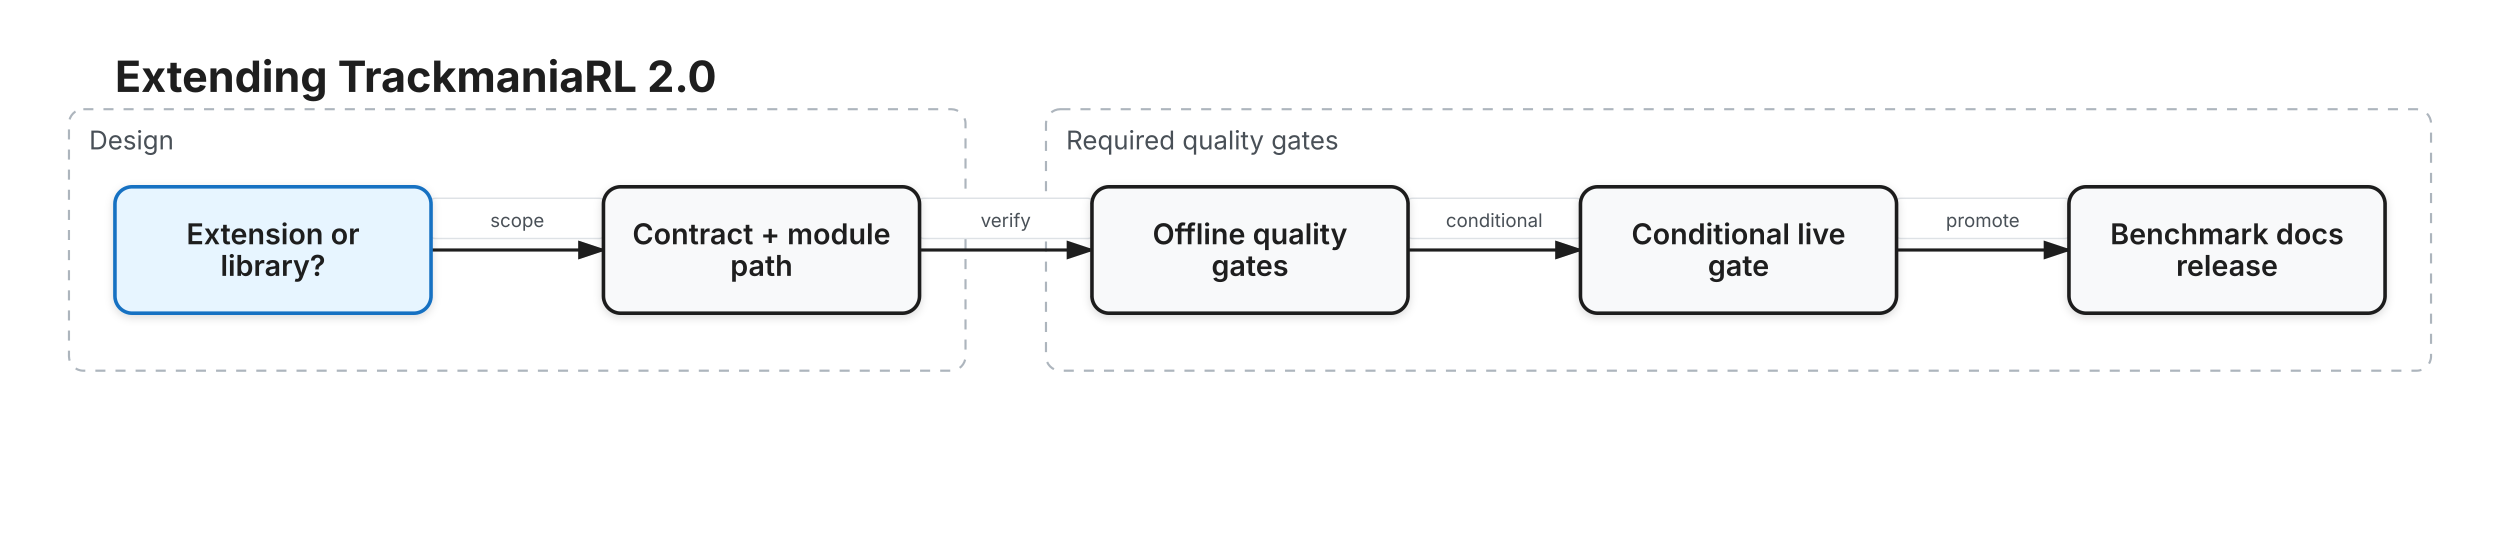
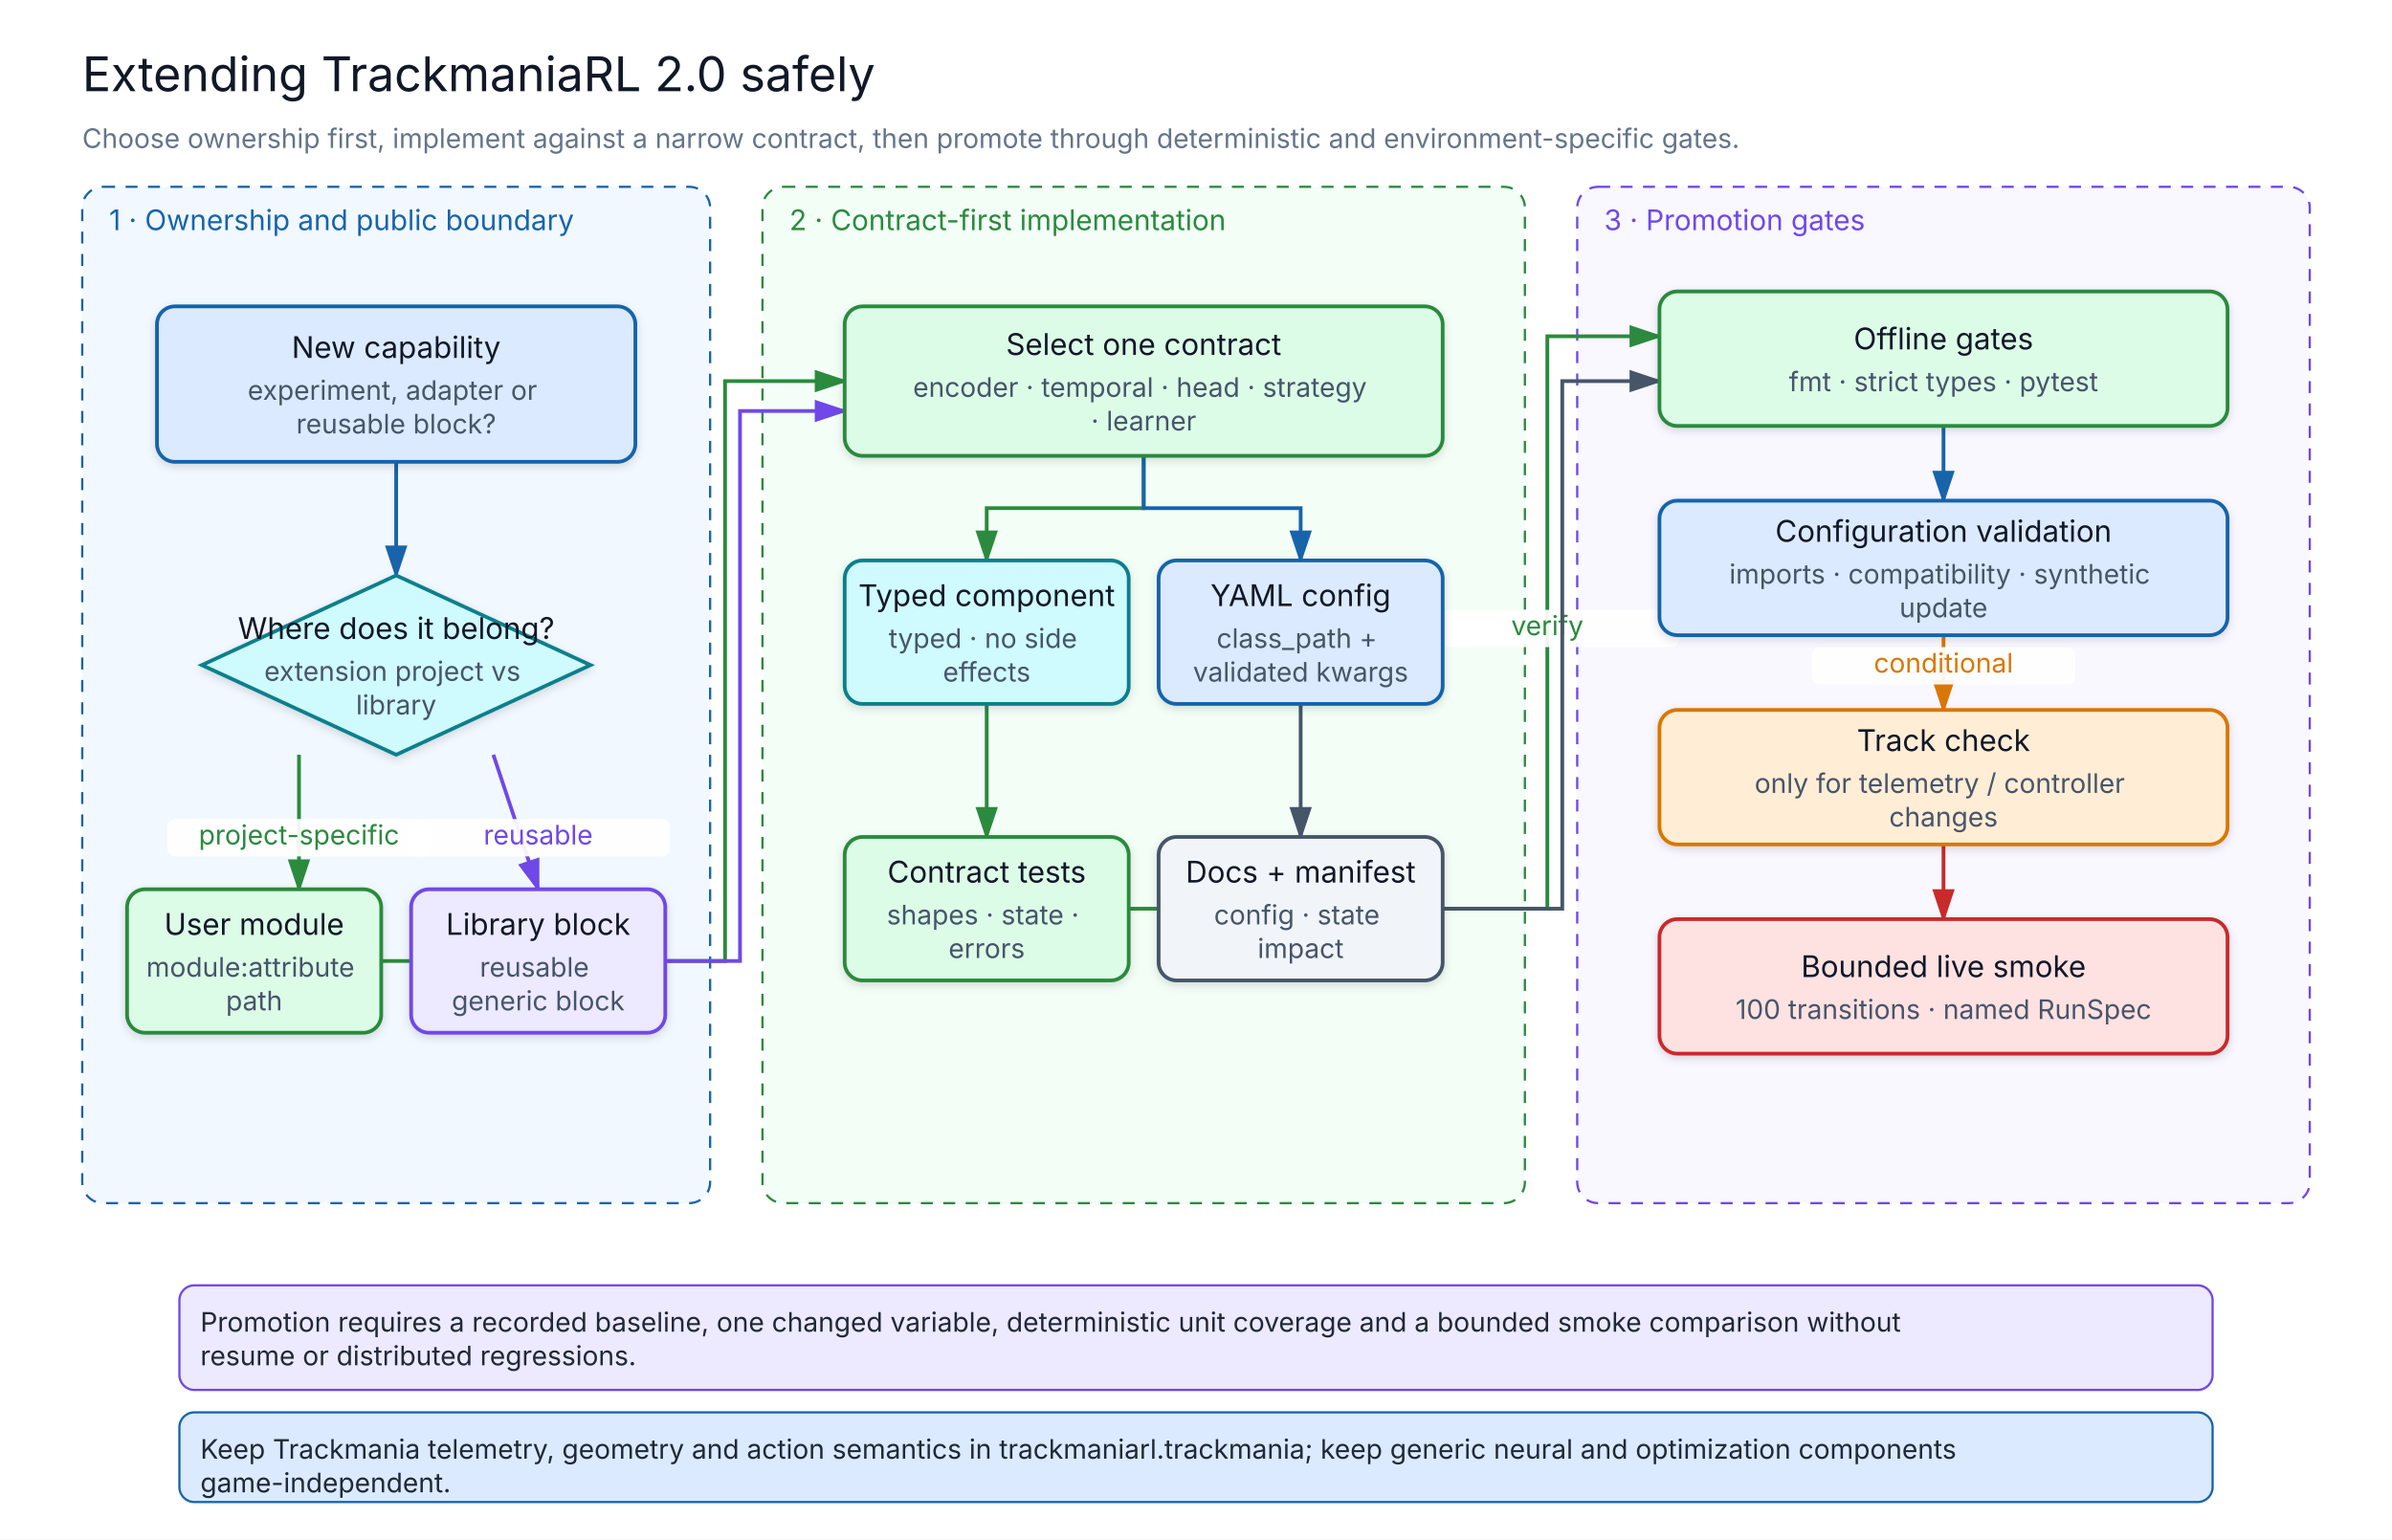
- <svg xmlns="http://www.w3.org/2000/svg" width="1740" height="380" viewBox="0 0 1740 380">
+ <svg xmlns="http://www.w3.org/2000/svg" width="1600" height="1030" viewBox="0 0 1600 1030">
  <defs>
-     <marker id="arrow" markerWidth="10" markerHeight="10" refX="8" refY="3" orient="auto" markerUnits="strokeWidth">
-       <path d="M0,0 L0,6 L9,3 z" fill="#1e1e1e" />
+     <marker id="arrow" markerWidth="10" markerHeight="10" refX="8" refY="3" orient="auto">
+       <path d="M0,0 L0,6 L9,3 z" fill="context-stroke" />
    </marker>
    <filter id="shadow" x="-20%" y="-20%" width="140%" height="140%">
-       <feDropShadow dx="0" dy="2" stdDeviation="3" flood-color="#000" flood-opacity="0.14" />
+       <feDropShadow dx="0" dy="2" stdDeviation="3" flood-opacity=".14" />
    </filter>
  </defs>
  <rect width="100%" height="100%" fill="#ffffff" />
-   <text x="80" y="64" font-family="Inter, Arial, sans-serif" font-size="30" font-weight="700" fill="#1e1e1e">Extending TrackmaniaRL 2.0</text>
-   <rect x="48" y="76" width="624" height="182" rx="10" fill="none" stroke="#adb5bd" stroke-width="1.5" stroke-dasharray="7 7" />
-   <text x="62" y="104" font-family="Inter, Arial, sans-serif" font-size="18" fill="#495057">Design</text>
-   <rect x="728" y="76" width="964" height="182" rx="10" fill="none" stroke="#adb5bd" stroke-width="1.5" stroke-dasharray="7 7" />
-   <text x="742" y="104" font-family="Inter, Arial, sans-serif" font-size="18" fill="#495057">Required quality gates</text>
-   <line x1="300" y1="174.0" x2="420" y2="174.0" stroke="#1e1e1e" stroke-width="2.2" marker-end="url(#arrow)" />
-   <rect x="298.0" y="138.0" width="124" height="28" rx="5" fill="#ffffff" stroke="#dee2e6" />
-   <text x="360.0" y="158.0" text-anchor="middle" font-family="Inter, Arial, sans-serif" font-size="13" fill="#495057">scope</text>
-   <line x1="640" y1="174.0" x2="760" y2="174.0" stroke="#1e1e1e" stroke-width="2.2" marker-end="url(#arrow)" />
-   <rect x="638.0" y="138.0" width="124" height="28" rx="5" fill="#ffffff" stroke="#dee2e6" />
-   <text x="700.0" y="158.0" text-anchor="middle" font-family="Inter, Arial, sans-serif" font-size="13" fill="#495057">verify</text>
-   <line x1="980" y1="174.0" x2="1100" y2="174.0" stroke="#1e1e1e" stroke-width="2.2" marker-end="url(#arrow)" />
-   <rect x="978.0" y="138.0" width="124" height="28" rx="5" fill="#ffffff" stroke="#dee2e6" />
-   <text x="1040.0" y="158.0" text-anchor="middle" font-family="Inter, Arial, sans-serif" font-size="13" fill="#495057">conditional</text>
-   <line x1="1320" y1="174.0" x2="1440" y2="174.0" stroke="#1e1e1e" stroke-width="2.2" marker-end="url(#arrow)" />
-   <rect x="1318.0" y="138.0" width="124" height="28" rx="5" fill="#ffffff" stroke="#dee2e6" />
-   <text x="1380.0" y="158.0" text-anchor="middle" font-family="Inter, Arial, sans-serif" font-size="13" fill="#495057">promote</text>
-   <rect x="80" y="130" width="220" height="88" rx="12" fill="#e7f5ff" stroke="#1971c2" stroke-width="2.5" filter="url(#shadow)" />
-   <text x="190.0" y="170.0" text-anchor="middle" font-family="Inter, Arial, sans-serif" font-size="20" font-weight="600" fill="#1e1e1e">Extension or</text>
-   <text x="190.0" y="192.0" text-anchor="middle" font-family="Inter, Arial, sans-serif" font-size="20" font-weight="600" fill="#1e1e1e">library?</text>
-   <rect x="420" y="130" width="220" height="88" rx="12" fill="#f8f9fa" stroke="#1e1e1e" stroke-width="2.5" filter="url(#shadow)" />
-   <text x="530.0" y="170.0" text-anchor="middle" font-family="Inter, Arial, sans-serif" font-size="20" font-weight="600" fill="#1e1e1e">Contract + module</text>
-   <text x="530.0" y="192.0" text-anchor="middle" font-family="Inter, Arial, sans-serif" font-size="20" font-weight="600" fill="#1e1e1e">path</text>
-   <rect x="760" y="130" width="220" height="88" rx="12" fill="#f8f9fa" stroke="#1e1e1e" stroke-width="2.5" filter="url(#shadow)" />
-   <text x="870.0" y="170.0" text-anchor="middle" font-family="Inter, Arial, sans-serif" font-size="20" font-weight="600" fill="#1e1e1e">Offline quality</text>
-   <text x="870.0" y="192.0" text-anchor="middle" font-family="Inter, Arial, sans-serif" font-size="20" font-weight="600" fill="#1e1e1e">gates</text>
-   <rect x="1100" y="130" width="220" height="88" rx="12" fill="#f8f9fa" stroke="#1e1e1e" stroke-width="2.5" filter="url(#shadow)" />
-   <text x="1210.0" y="170.0" text-anchor="middle" font-family="Inter, Arial, sans-serif" font-size="20" font-weight="600" fill="#1e1e1e">Conditional live</text>
-   <text x="1210.0" y="192.0" text-anchor="middle" font-family="Inter, Arial, sans-serif" font-size="20" font-weight="600" fill="#1e1e1e">gate</text>
-   <rect x="1440" y="130" width="220" height="88" rx="12" fill="#f8f9fa" stroke="#1e1e1e" stroke-width="2.5" filter="url(#shadow)" />
-   <text x="1550.0" y="170.0" text-anchor="middle" font-family="Inter, Arial, sans-serif" font-size="20" font-weight="600" fill="#1e1e1e">Benchmark docs</text>
-   <text x="1550.0" y="192.0" text-anchor="middle" font-family="Inter, Arial, sans-serif" font-size="20" font-weight="600" fill="#1e1e1e">release</text>
+   <text x="55" y="61" text-anchor="start" font-family="Inter,Arial,sans-serif" font-size="32" fill="#111827">
+     <tspan x="55" dy="0">Extending TrackmaniaRL 2.0 safely</tspan>
+   </text>
+   <text x="55" y="99" text-anchor="start" font-family="Inter,Arial,sans-serif" font-size="18" fill="#64748b">
+     <tspan x="55" dy="0">Choose ownership first, implement against a narrow contract, then promote through deterministic and environment-specific gates.</tspan>
+   </text>
+   <rect x="55" y="125" width="420" height="680" rx="14" fill="#dbeafe" fill-opacity=".35" stroke="#1864ab" stroke-width="1.5" stroke-dasharray="8 7" />
+   <text x="73" y="154" text-anchor="start" font-family="Inter,Arial,sans-serif" font-size="19" fill="#1864ab">
+     <tspan x="73" dy="0">1 · Ownership and public boundary</tspan>
+   </text>
+   <rect x="510" y="125" width="510" height="680" rx="14" fill="#dcfce7" fill-opacity=".35" stroke="#2b8a3e" stroke-width="1.5" stroke-dasharray="8 7" />
+   <text x="528" y="154" text-anchor="start" font-family="Inter,Arial,sans-serif" font-size="19" fill="#2b8a3e">
+     <tspan x="528" dy="0">2 · Contract-first implementation</tspan>
+   </text>
+   <rect x="1055" y="125" width="490" height="680" rx="14" fill="#ede9fe" fill-opacity=".35" stroke="#7048e8" stroke-width="1.5" stroke-dasharray="8 7" />
+   <text x="1073" y="154" text-anchor="start" font-family="Inter,Arial,sans-serif" font-size="19" fill="#7048e8">
+     <tspan x="1073" dy="0">3 · Promotion gates</tspan>
+   </text>
+   <polyline points="265,309 265,385" fill="none" stroke="#1864ab" stroke-width="2.5" marker-end="url(#arrow)" />
+   <polyline points="200,505 200,595" fill="none" stroke="#2b8a3e" stroke-width="2.5" marker-end="url(#arrow)" />
+   <rect x="112" y="548" width="176" height="25" rx="5" fill="#ffffff" fill-opacity=".92" />
+   <text x="200.0" y="565" text-anchor="middle" font-family="Inter,Arial,sans-serif" font-size="18" fill="#2b8a3e">
+     <tspan x="200.0" dy="0">project-specific</tspan>
+   </text>
+   <polyline points="330,505 360,595" fill="none" stroke="#7048e8" stroke-width="2.5" marker-end="url(#arrow)" />
+   <rect x="272" y="548" width="176" height="25" rx="5" fill="#ffffff" fill-opacity=".92" />
+   <text x="360.0" y="565" text-anchor="middle" font-family="Inter,Arial,sans-serif" font-size="18" fill="#7048e8">
+     <tspan x="360.0" dy="0">reusable</tspan>
+   </text>
+   <polyline points="255,643 485,643 485,255 565,255" fill="none" stroke="#2b8a3e" stroke-width="2.5" marker-end="url(#arrow)" />
+   <polyline points="445,643 495,643 495,275 565,275" fill="none" stroke="#7048e8" stroke-width="2.5" marker-end="url(#arrow)" />
+   <polyline points="765,305 765,340 660,340 660,375" fill="none" stroke="#2b8a3e" stroke-width="2.5" marker-end="url(#arrow)" />
+   <polyline points="765,305 765,340 870,340 870,375" fill="none" stroke="#1864ab" stroke-width="2.5" marker-end="url(#arrow)" />
+   <polyline points="660,471 660,560" fill="none" stroke="#2b8a3e" stroke-width="2.5" marker-end="url(#arrow)" />
+   <polyline points="870,471 870,560" fill="none" stroke="#475569" stroke-width="2.5" marker-end="url(#arrow)" />
+   <polyline points="755,608 1035,608 1035,225 1110,225" fill="none" stroke="#2b8a3e" stroke-width="2.5" marker-end="url(#arrow)" />
+   <rect x="947" y="408" width="176" height="25" rx="5" fill="#ffffff" fill-opacity=".92" />
+   <text x="1035.0" y="425" text-anchor="middle" font-family="Inter,Arial,sans-serif" font-size="18" fill="#2b8a3e">
+     <tspan x="1035.0" dy="0">verify</tspan>
+   </text>
+   <polyline points="965,608 1045,608 1045,255 1110,255" fill="none" stroke="#475569" stroke-width="2.5" marker-end="url(#arrow)" />
+   <polyline points="1300,285 1300,335" fill="none" stroke="#1864ab" stroke-width="2.5" marker-end="url(#arrow)" />
+   <polyline points="1300,425 1300,475" fill="none" stroke="#d97706" stroke-width="2.5" marker-end="url(#arrow)" />
+   <rect x="1212" y="433" width="176" height="25" rx="5" fill="#ffffff" fill-opacity=".92" />
+   <text x="1300.0" y="450" text-anchor="middle" font-family="Inter,Arial,sans-serif" font-size="18" fill="#d97706">
+     <tspan x="1300.0" dy="0">conditional</tspan>
+   </text>
+   <polyline points="1300,565 1300,615" fill="none" stroke="#c92a2a" stroke-width="2.5" marker-end="url(#arrow)" />
+   <rect x="105" y="205" width="320" height="104" rx="12" fill="#dbeafe" stroke="#1864ab" stroke-width="2.5" filter="url(#shadow)" />
+   <text x="265.0" y="239.5" text-anchor="middle" font-family="Inter,Arial,sans-serif" font-size="20" fill="#111827">
+     <tspan x="265.0" dy="0">New capability</tspan>
+   </text>
+   <text x="265.0" y="267.5" text-anchor="middle" font-family="Inter,Arial,sans-serif" font-size="18" fill="#475569">
+     <tspan x="265.0" dy="0">experiment, adapter or</tspan>
+     <tspan x="265.0" dy="22.5">reusable block?</tspan>
+   </text>
+   <polygon points="265.0,385 395,445.0 265.0,505 135,445.0" fill="#cffafe" stroke="#087f8c" stroke-width="2.5" filter="url(#shadow)" />
+   <text x="265.0" y="427.5" text-anchor="middle" font-family="Inter,Arial,sans-serif" font-size="20" fill="#111827">
+     <tspan x="265.0" dy="0">Where does it belong?</tspan>
+   </text>
+   <text x="265.0" y="455.5" text-anchor="middle" font-family="Inter,Arial,sans-serif" font-size="18" fill="#475569">
+     <tspan x="265.0" dy="0">extension project vs</tspan>
+     <tspan x="265.0" dy="22.5">library</tspan>
+   </text>
+   <rect x="85" y="595" width="170" height="96" rx="12" fill="#dcfce7" stroke="#2b8a3e" stroke-width="2.5" filter="url(#shadow)" />
+   <text x="170.0" y="625.5" text-anchor="middle" font-family="Inter,Arial,sans-serif" font-size="20" fill="#111827">
+     <tspan x="170.0" dy="0">User module</tspan>
+   </text>
+   <text x="170.0" y="653.5" text-anchor="middle" font-family="Inter,Arial,sans-serif" font-size="18" fill="#475569">
+     <tspan x="170.0" dy="0">module:attribute</tspan>
+     <tspan x="170.0" dy="22.5">path</tspan>
+   </text>
+   <rect x="275" y="595" width="170" height="96" rx="12" fill="#ede9fe" stroke="#7048e8" stroke-width="2.5" filter="url(#shadow)" />
+   <text x="360.0" y="625.5" text-anchor="middle" font-family="Inter,Arial,sans-serif" font-size="20" fill="#111827">
+     <tspan x="360.0" dy="0">Library block</tspan>
+   </text>
+   <text x="360.0" y="653.5" text-anchor="middle" font-family="Inter,Arial,sans-serif" font-size="18" fill="#475569">
+     <tspan x="360.0" dy="0">reusable</tspan>
+     <tspan x="360.0" dy="22.5">generic block</tspan>
+   </text>
+   <rect x="565" y="205" width="400" height="100" rx="12" fill="#dcfce7" stroke="#2b8a3e" stroke-width="2.5" filter="url(#shadow)" />
+   <text x="765.0" y="237.5" text-anchor="middle" font-family="Inter,Arial,sans-serif" font-size="20" fill="#111827">
+     <tspan x="765.0" dy="0">Select one contract</tspan>
+   </text>
+   <text x="765.0" y="265.5" text-anchor="middle" font-family="Inter,Arial,sans-serif" font-size="18" fill="#475569">
+     <tspan x="765.0" dy="0">encoder · temporal · head · strategy</tspan>
+     <tspan x="765.0" dy="22.5">· learner</tspan>
+   </text>
+   <rect x="565" y="375" width="190" height="96" rx="12" fill="#cffafe" stroke="#087f8c" stroke-width="2.5" filter="url(#shadow)" />
+   <text x="660.0" y="405.5" text-anchor="middle" font-family="Inter,Arial,sans-serif" font-size="20" fill="#111827">
+     <tspan x="660.0" dy="0">Typed component</tspan>
+   </text>
+   <text x="660.0" y="433.5" text-anchor="middle" font-family="Inter,Arial,sans-serif" font-size="18" fill="#475569">
+     <tspan x="660.0" dy="0">typed · no side</tspan>
+     <tspan x="660.0" dy="22.5">effects</tspan>
+   </text>
+   <rect x="775" y="375" width="190" height="96" rx="12" fill="#dbeafe" stroke="#1864ab" stroke-width="2.5" filter="url(#shadow)" />
+   <text x="870.0" y="405.5" text-anchor="middle" font-family="Inter,Arial,sans-serif" font-size="20" fill="#111827">
+     <tspan x="870.0" dy="0">YAML config</tspan>
+   </text>
+   <text x="870.0" y="433.5" text-anchor="middle" font-family="Inter,Arial,sans-serif" font-size="18" fill="#475569">
+     <tspan x="870.0" dy="0">class_path +</tspan>
+     <tspan x="870.0" dy="22.5">validated kwargs</tspan>
+   </text>
+   <rect x="565" y="560" width="190" height="96" rx="12" fill="#dcfce7" stroke="#2b8a3e" stroke-width="2.5" filter="url(#shadow)" />
+   <text x="660.0" y="590.5" text-anchor="middle" font-family="Inter,Arial,sans-serif" font-size="20" fill="#111827">
+     <tspan x="660.0" dy="0">Contract tests</tspan>
+   </text>
+   <text x="660.0" y="618.5" text-anchor="middle" font-family="Inter,Arial,sans-serif" font-size="18" fill="#475569">
+     <tspan x="660.0" dy="0">shapes · state ·</tspan>
+     <tspan x="660.0" dy="22.5">errors</tspan>
+   </text>
+   <rect x="775" y="560" width="190" height="96" rx="12" fill="#f1f5f9" stroke="#475569" stroke-width="2.5" filter="url(#shadow)" />
+   <text x="870.0" y="590.5" text-anchor="middle" font-family="Inter,Arial,sans-serif" font-size="20" fill="#111827">
+     <tspan x="870.0" dy="0">Docs + manifest</tspan>
+   </text>
+   <text x="870.0" y="618.5" text-anchor="middle" font-family="Inter,Arial,sans-serif" font-size="18" fill="#475569">
+     <tspan x="870.0" dy="0">config · state</tspan>
+     <tspan x="870.0" dy="22.5">impact</tspan>
+   </text>
+   <rect x="1110" y="195" width="380" height="90" rx="12" fill="#dcfce7" stroke="#2b8a3e" stroke-width="2.5" filter="url(#shadow)" />
+   <text x="1300.0" y="233.75" text-anchor="middle" font-family="Inter,Arial,sans-serif" font-size="20" fill="#111827">
+     <tspan x="1300.0" dy="0">Offline gates</tspan>
+   </text>
+   <text x="1300.0" y="261.75" text-anchor="middle" font-family="Inter,Arial,sans-serif" font-size="18" fill="#475569">
+     <tspan x="1300.0" dy="0">fmt · strict types · pytest</tspan>
+   </text>
+   <rect x="1110" y="335" width="380" height="90" rx="12" fill="#dbeafe" stroke="#1864ab" stroke-width="2.5" filter="url(#shadow)" />
+   <text x="1300.0" y="362.5" text-anchor="middle" font-family="Inter,Arial,sans-serif" font-size="20" fill="#111827">
+     <tspan x="1300.0" dy="0">Configuration validation</tspan>
+   </text>
+   <text x="1300.0" y="390.5" text-anchor="middle" font-family="Inter,Arial,sans-serif" font-size="18" fill="#475569">
+     <tspan x="1300.0" dy="0">imports · compatibility · synthetic</tspan>
+     <tspan x="1300.0" dy="22.5">update</tspan>
+   </text>
+   <rect x="1110" y="475" width="380" height="90" rx="12" fill="#ffedd5" stroke="#d97706" stroke-width="2.5" filter="url(#shadow)" />
+   <text x="1300.0" y="502.5" text-anchor="middle" font-family="Inter,Arial,sans-serif" font-size="20" fill="#111827">
+     <tspan x="1300.0" dy="0">Track check</tspan>
+   </text>
+   <text x="1300.0" y="530.5" text-anchor="middle" font-family="Inter,Arial,sans-serif" font-size="18" fill="#475569">
+     <tspan x="1300.0" dy="0">only for telemetry / controller</tspan>
+     <tspan x="1300.0" dy="22.5">changes</tspan>
+   </text>
+   <rect x="1110" y="615" width="380" height="90" rx="12" fill="#fee2e2" stroke="#c92a2a" stroke-width="2.5" filter="url(#shadow)" />
+   <text x="1300.0" y="653.75" text-anchor="middle" font-family="Inter,Arial,sans-serif" font-size="20" fill="#111827">
+     <tspan x="1300.0" dy="0">Bounded live smoke</tspan>
+   </text>
+   <text x="1300.0" y="681.75" text-anchor="middle" font-family="Inter,Arial,sans-serif" font-size="18" fill="#475569">
+     <tspan x="1300.0" dy="0">100 transitions · named RunSpec</tspan>
+   </text>
+   <rect x="120" y="860" width="1360" height="70" rx="10" fill="#ede9fe" stroke="#7048e8" stroke-width="1.5" />
+   <text x="134" y="891" text-anchor="start" font-family="Inter,Arial,sans-serif" font-size="18" fill="#1f2937">
+     <tspan x="134" dy="0">Promotion requires a recorded baseline, one changed variable, deterministic unit coverage and a bounded smoke comparison without</tspan>
+     <tspan x="134" dy="22.5">resume or distributed regressions.</tspan>
+   </text>
+   <rect x="120" y="945" width="1360" height="60" rx="10" fill="#dbeafe" stroke="#1864ab" stroke-width="1.5" />
+   <text x="134" y="976" text-anchor="start" font-family="Inter,Arial,sans-serif" font-size="18" fill="#1f2937">
+     <tspan x="134" dy="0">Keep Trackmania telemetry, geometry and action semantics in trackmaniarl.trackmania; keep generic neural and optimization components</tspan>
+     <tspan x="134" dy="22.5">game-independent.</tspan>
+   </text>
</svg>
